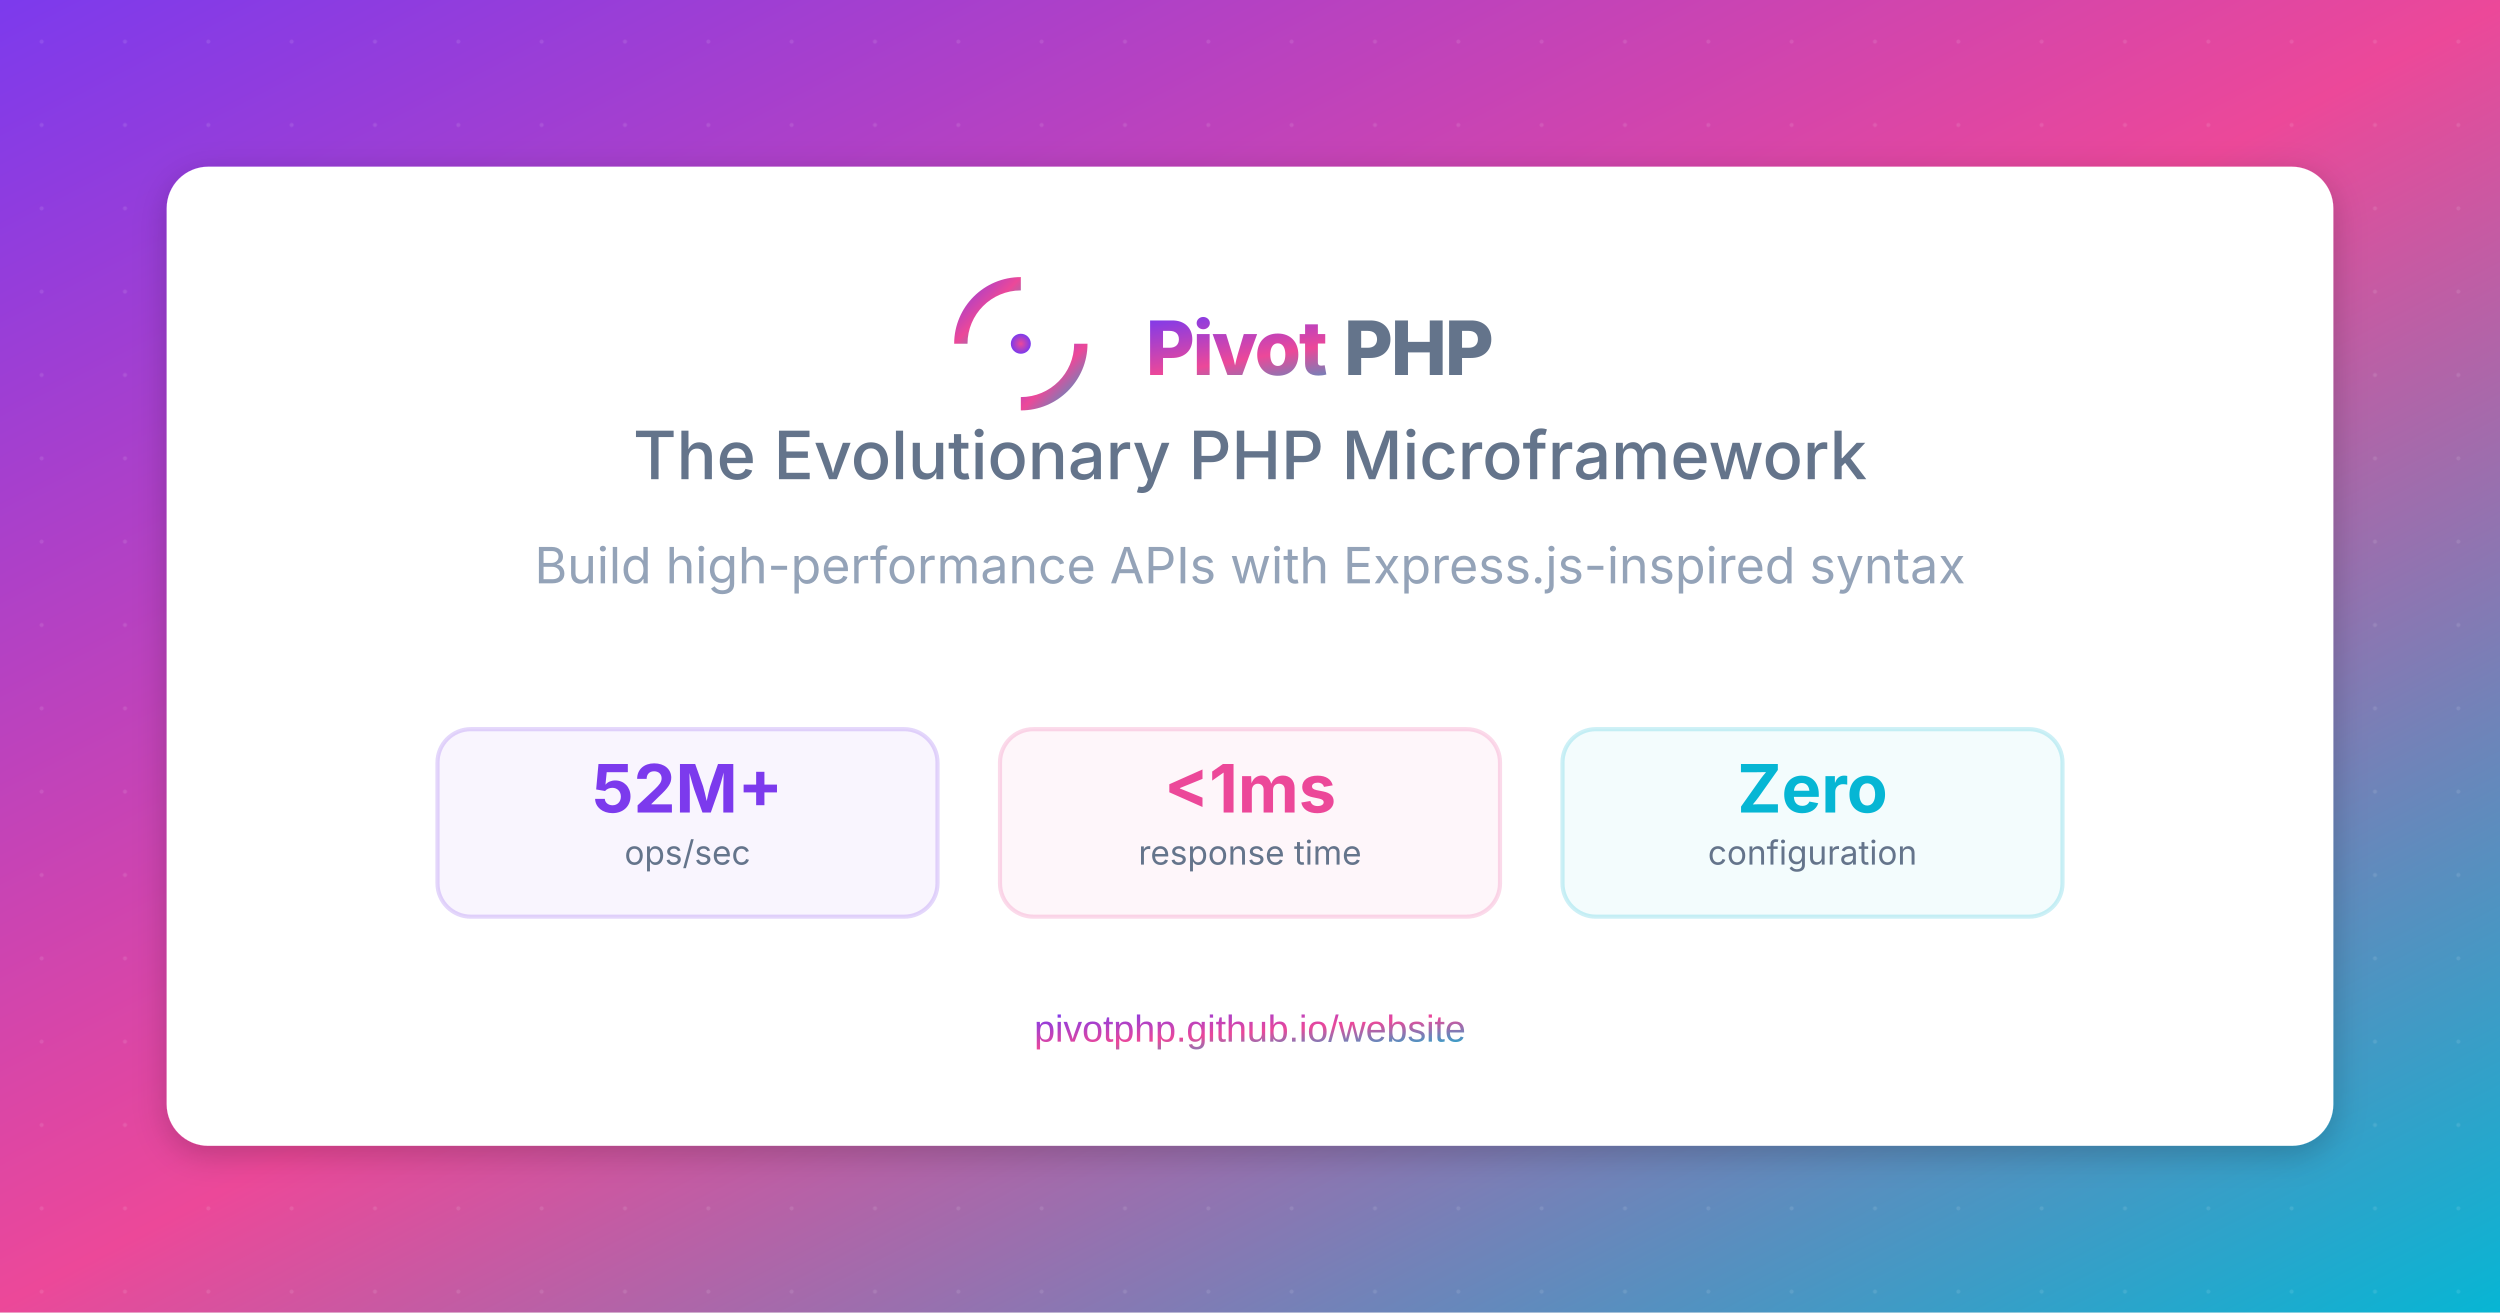
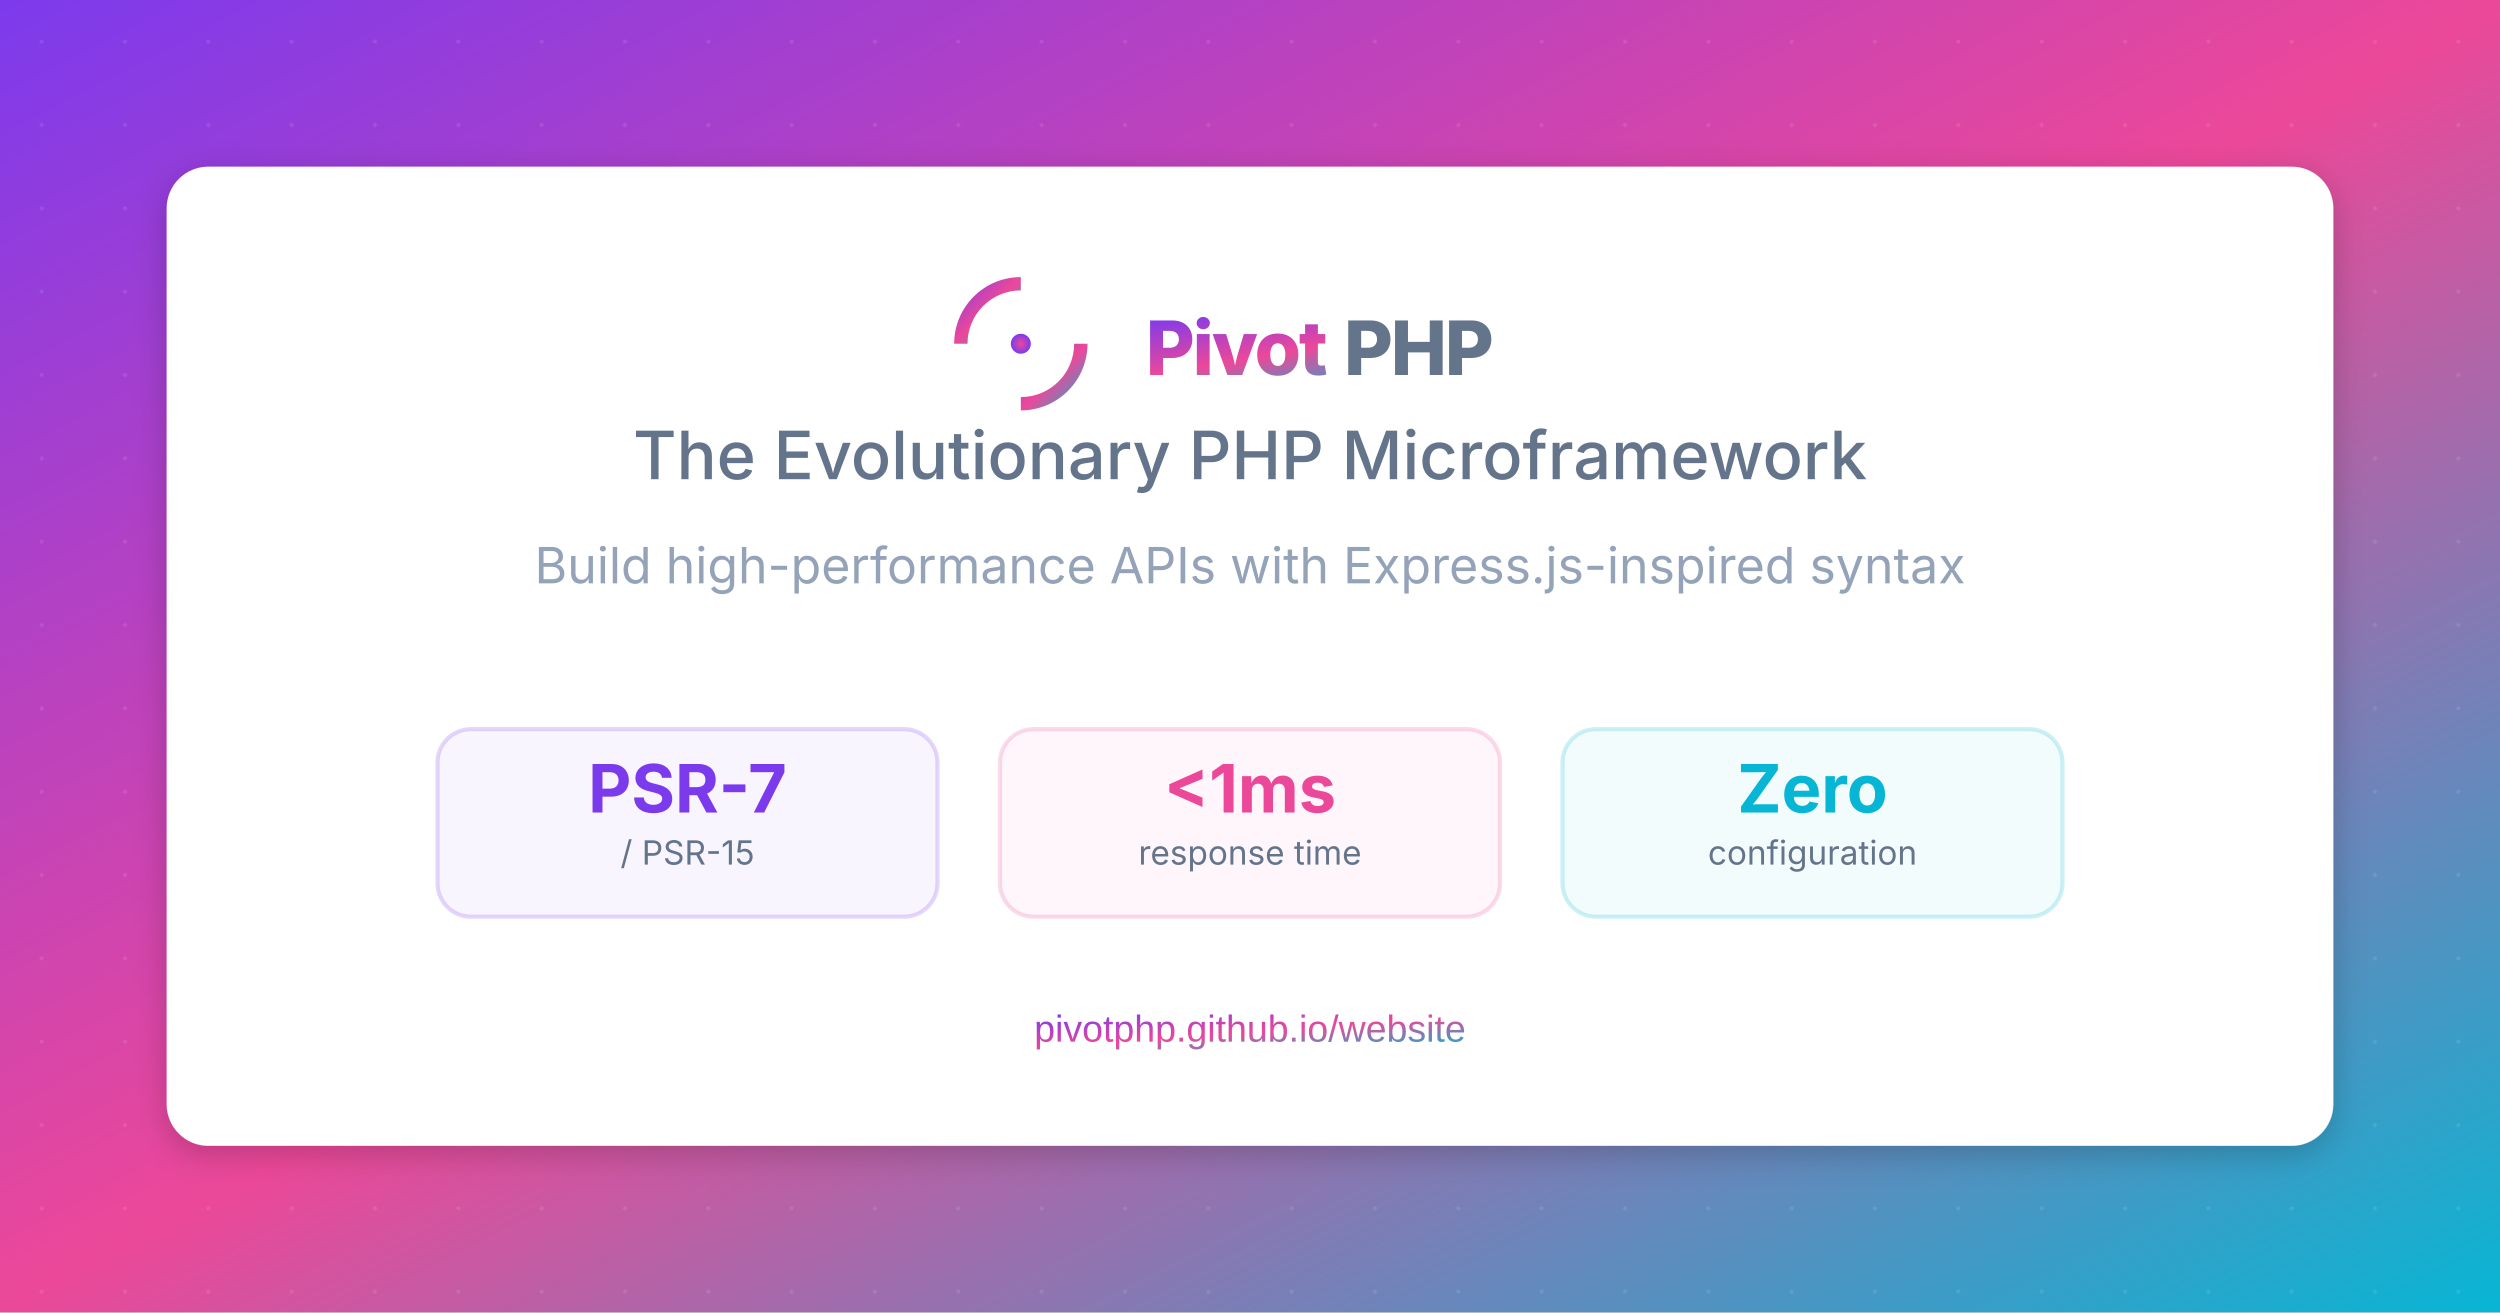
<svg xmlns="http://www.w3.org/2000/svg" width="1200" height="630" viewBox="0 0 1200 630">
  <defs>
    <filter id="shadow">
      <feDropShadow dx="0" dy="4" stdDeviation="8" flood-opacity="0.2" />
    </filter>
    <linearGradient id="evolutionGradient" x1="0%" y1="0%" x2="100%" y2="100%">
      <stop offset="0%" style="stop-color:#7C3AED;stop-opacity:1" />
      <stop offset="50%" style="stop-color:#EC4899;stop-opacity:1" />
      <stop offset="100%" style="stop-color:#06B6D4;stop-opacity:1" />
    </linearGradient>
    <radialGradient id="centerGradient">
      <stop offset="0%" style="stop-color:#EC4899;stop-opacity:1" />
      <stop offset="100%" style="stop-color:#7C3AED;stop-opacity:1" />
    </radialGradient>
  </defs>
  <rect width="1200" height="630" fill="url(#evolutionGradient)" />
  <pattern id="dots" x="0" y="0" width="40" height="40" patternUnits="userSpaceOnUse">
    <circle cx="20" cy="20" r="1" fill="#ffffff" opacity="0.1" />
  </pattern>
  <rect width="1200" height="630" fill="url(#dots)" />
  <rect x="80" y="80" width="1040" height="470" rx="20" fill="#ffffff" filter="url(#shadow)" />
  <g transform="translate(450, 125)">
    <g transform="scale(0.8)">
      <path d="           M50,10           A40,40 0 0,0 10,50           L18,50           A32,32 0 0,1 50,18           Z" fill="url(#evolutionGradient)" />
      <path d="           M50,90           A40,40 0 0,0 90,50           L82,50           A32,32 0 0,1 50,82           Z" fill="url(#evolutionGradient)" />
      <circle cx="50" cy="50" r="6" fill="url(#centerGradient)" />
    </g>
    <text x="100" y="55" font-family="Inter, -apple-system, sans-serif" font-size="36" font-weight="800" letter-spacing="-1">
      <tspan fill="url(#evolutionGradient)">Pivot</tspan>
      <tspan fill="#64748B">PHP</tspan>
    </text>
  </g>
  <text x="600" y="230" font-family="Inter, -apple-system, sans-serif" font-size="32" text-anchor="middle" font-weight="500" fill="#64748B">
    The Evolutionary PHP Microframework
  </text>
  <text x="600" y="280" font-family="Inter, -apple-system, sans-serif" font-size="24" text-anchor="middle" font-weight="400" fill="#94A3B8">
    Build high-performance APIs with Express.js-inspired syntax
  </text>
  <g transform="translate(210, 350)">
    <rect x="0" y="0" width="240" height="90" rx="16" fill="rgba(124,58,237,0.05)" stroke="rgba(124,58,237,0.2)" stroke-width="2" />
-     <text x="120" y="40" font-family="Inter, sans-serif" font-size="32" font-weight="700" text-anchor="middle" fill="#7C3AED">52M+</text>
-     <text x="120" y="65" font-family="Inter, sans-serif" font-size="16" text-anchor="middle" fill="#64748B">ops/sec</text>
+     <text x="120" y="40" font-family="Inter, sans-serif" font-size="32" font-weight="700" text-anchor="middle" fill="#7C3AED">PSR-7</text>
+     <text x="120" y="65" font-family="Inter, sans-serif" font-size="16" text-anchor="middle" fill="#64748B">/ PSR-15</text>
  </g>
  <g transform="translate(480, 350)">
    <rect x="0" y="0" width="240" height="90" rx="16" fill="rgba(236,72,153,0.05)" stroke="rgba(236,72,153,0.2)" stroke-width="2" />
    <text x="120" y="40" font-family="Inter, sans-serif" font-size="32" font-weight="700" text-anchor="middle" fill="#EC4899">&lt;1ms</text>
    <text x="120" y="65" font-family="Inter, sans-serif" font-size="16" text-anchor="middle" fill="#64748B">response time</text>
  </g>
  <g transform="translate(750, 350)">
    <rect x="0" y="0" width="240" height="90" rx="16" fill="rgba(6,182,212,0.05)" stroke="rgba(6,182,212,0.2)" stroke-width="2" />
    <text x="120" y="40" font-family="Inter, sans-serif" font-size="32" font-weight="700" text-anchor="middle" fill="#06B6D4">Zero</text>
    <text x="120" y="65" font-family="Inter, sans-serif" font-size="16" text-anchor="middle" fill="#64748B">configuration</text>
  </g>
  <text x="600" y="500" font-family="Arial, sans-serif" font-size="18" text-anchor="middle" fill="url(#evolutionGradient)">pivotphp.github.io/website</text>
</svg>
